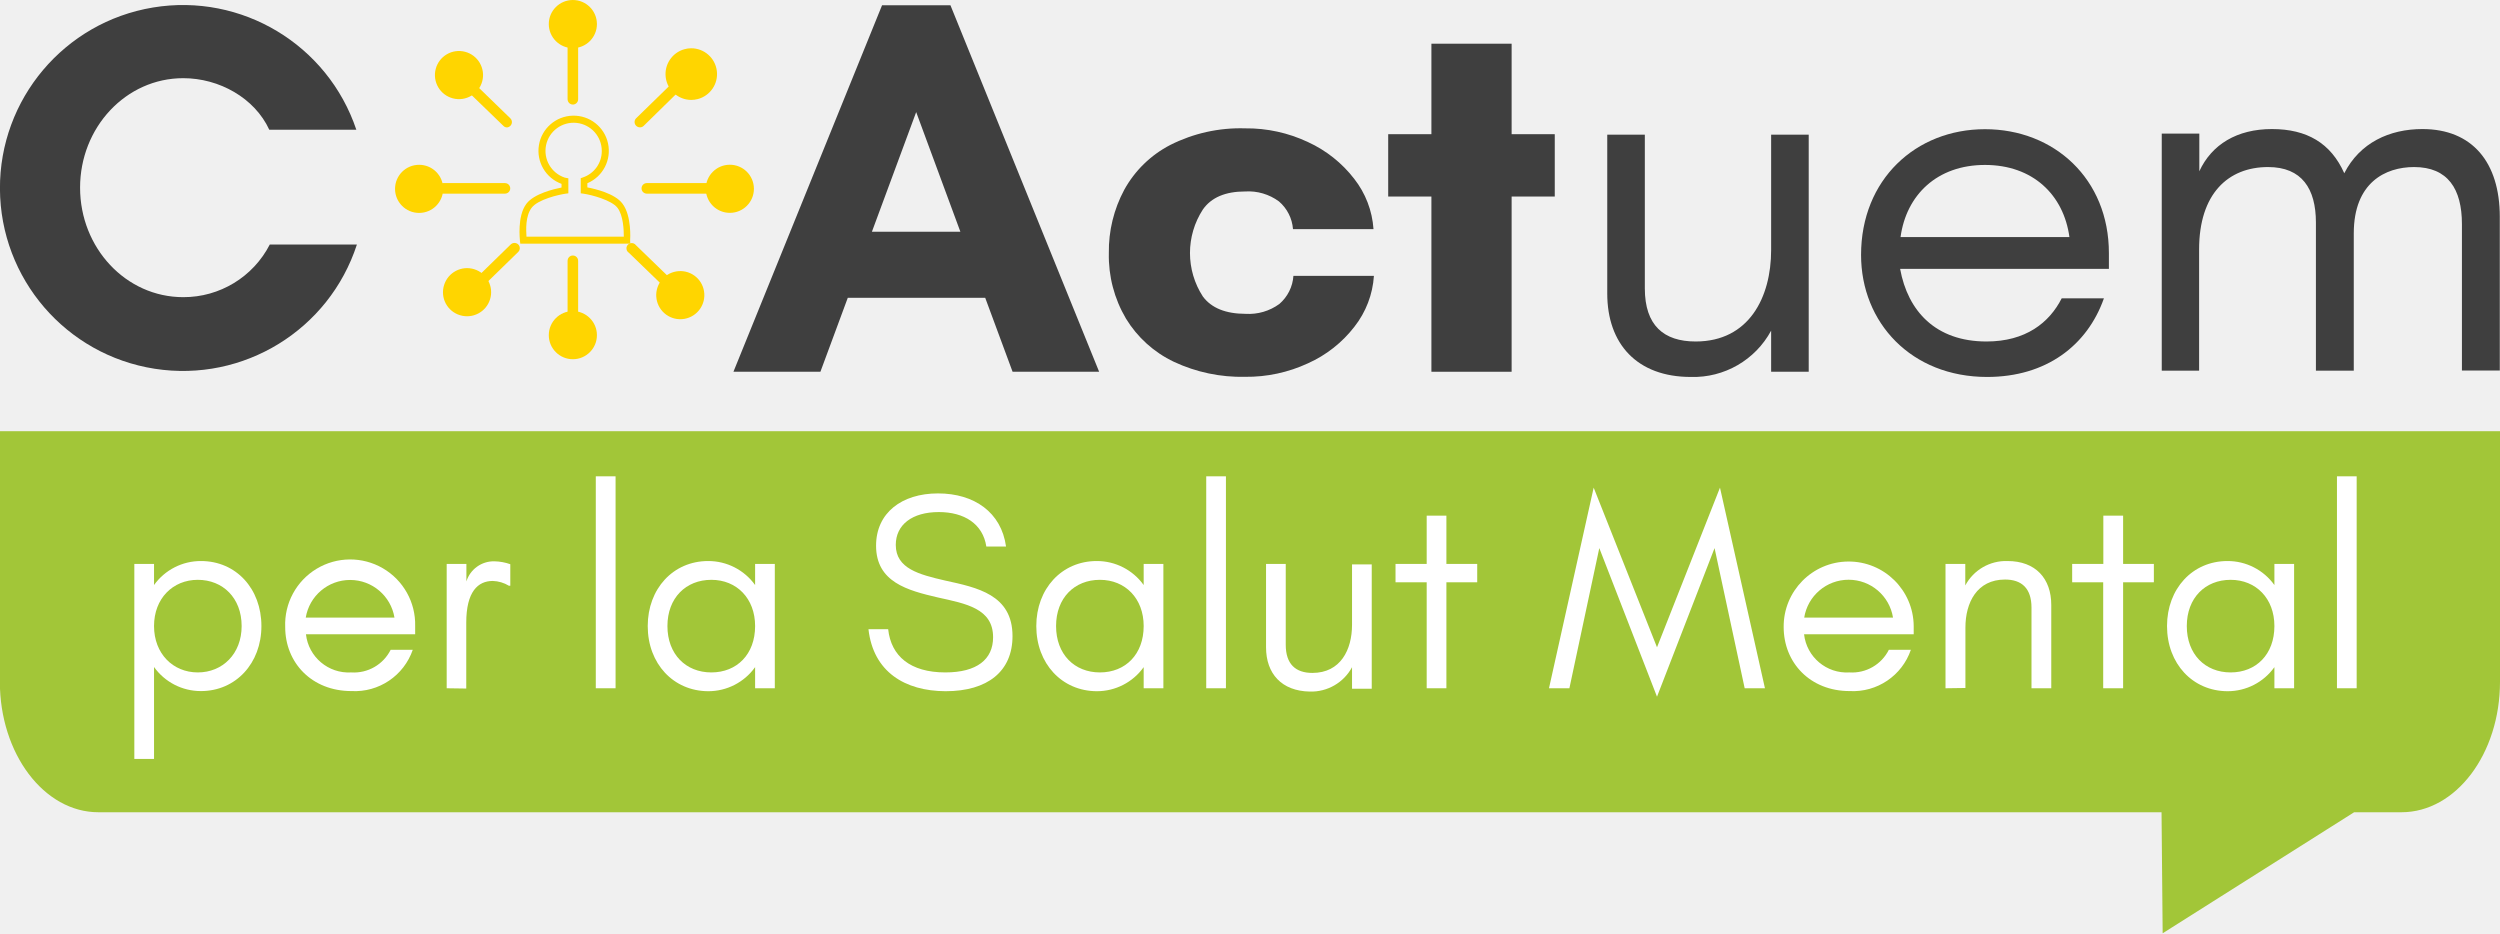
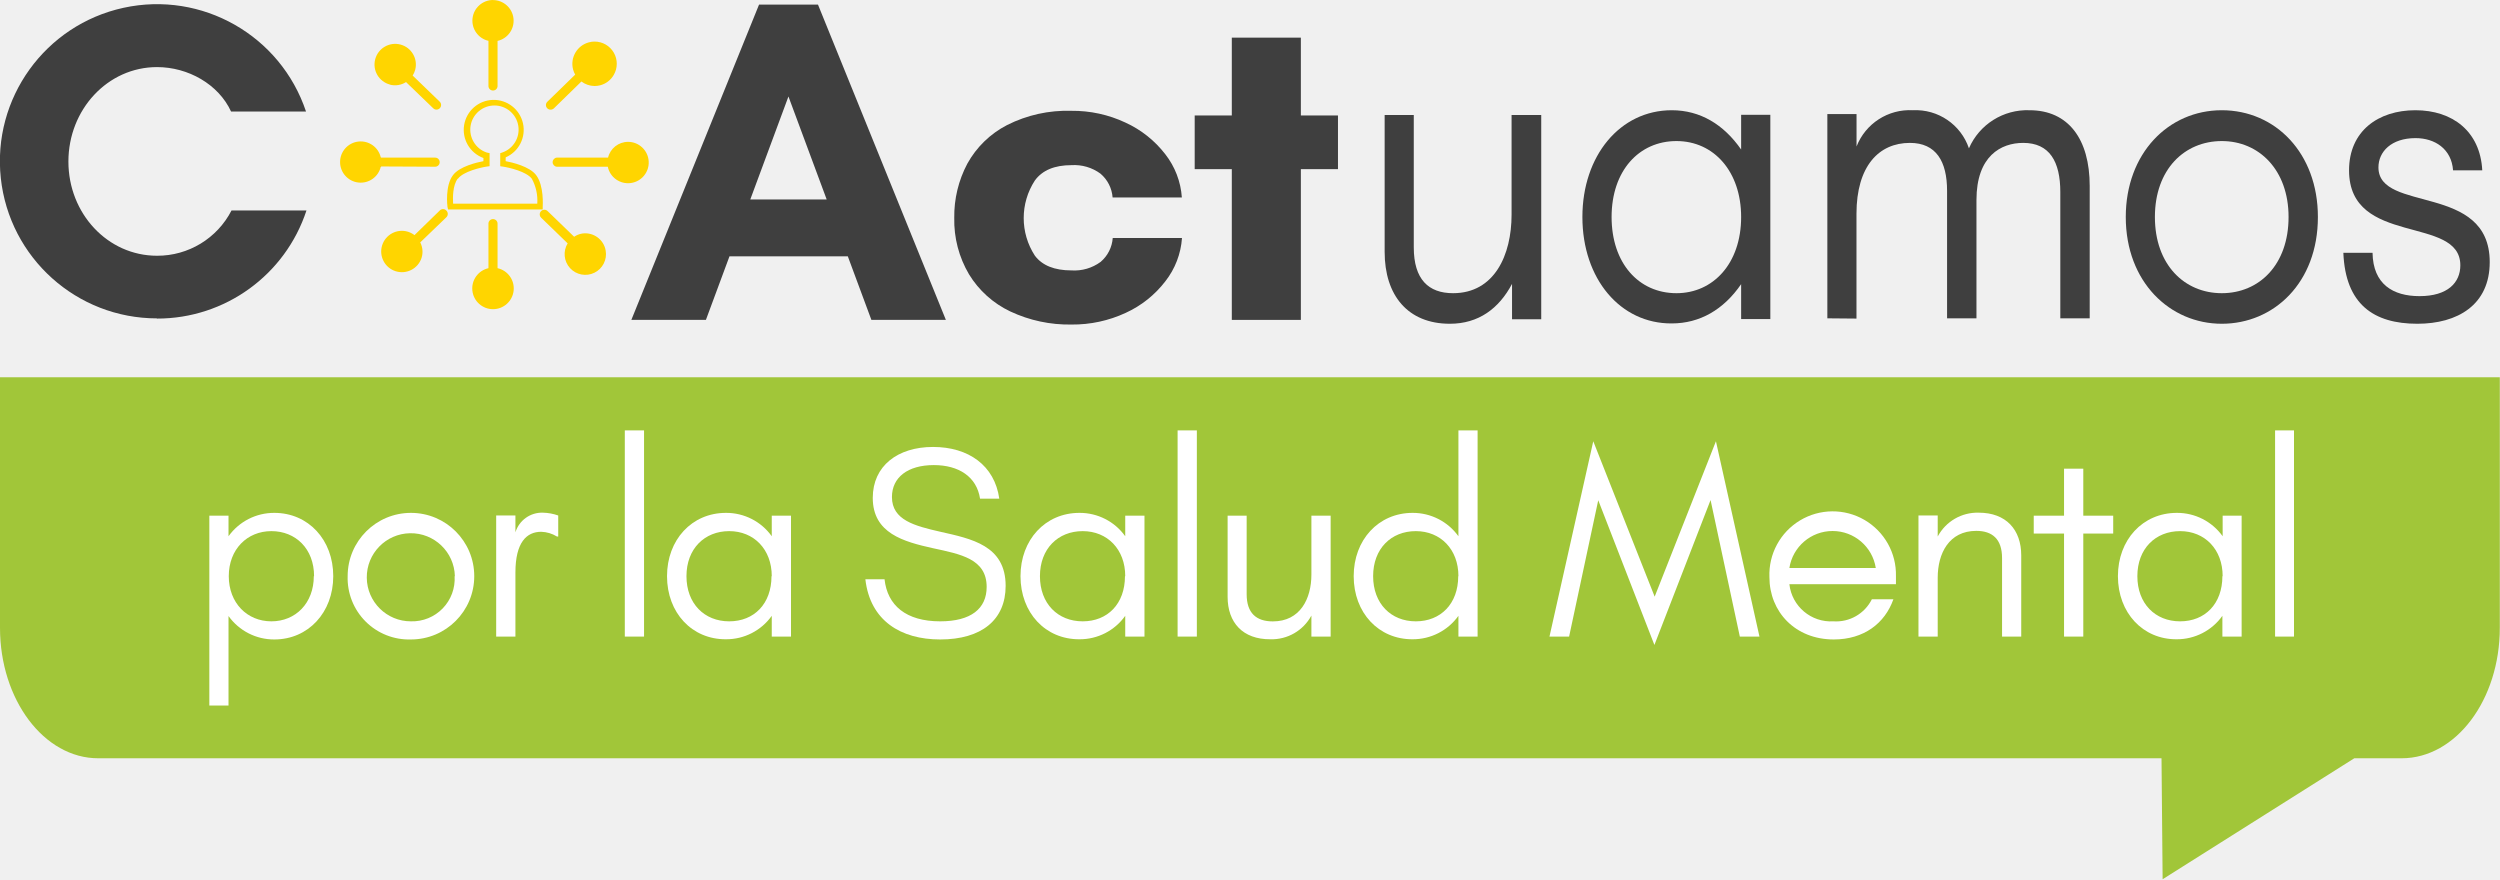
- <svg xmlns="http://www.w3.org/2000/svg" id="be3695d6-f24d-4d48-8e37-d3d73d3cab9b" data-name="Capa 2" viewBox="0 0 355.28 132.63">
+ <svg xmlns="http://www.w3.org/2000/svg" id="bb0ad2cd-4303-4ab5-922e-a29468794223" data-name="Capa 1" viewBox="0 0 381.92 134.32">
  <defs>
-     <style>.a74c672a-0440-49c0-b498-0d9386a94ff2{fill:#a2c638;}.b570439d-a9cb-445c-ae59-34d94949f89b{fill:#3f3f3f;}.f877dc84-0787-44cd-b817-a151dc9e2b60{fill:#ffd500;}.a5a78952-2d73-496e-b87e-72e43bf7d921{fill:#fff;}</style>
+     <style>.a4a0788c-0053-4714-a659-129956d787f3{fill:none;}.a14f6546-badb-4b7d-8d59-4a3c603d46cc{fill:#a1c639;}.a476f25c-fd04-449d-b579-7fd7808bd59b{fill:#3f3f3f;}.b2d6e342-7cb7-4fd9-86ba-79e03da0fd14{fill:#ffd500;}.a71c4674-c392-4933-9bb2-f024fb19ded1{fill:#1d7477;}.bb452c4f-6dee-4a6d-9417-4dc0ff20756f{fill:#fff;}</style>
  </defs>
-   <path class="a74c672a-0440-49c0-b498-0d9386a94ff2" d="M440.8,204.65v35.6c0,10.24-6.26,18.55-14,18.55h-6.73L392.86,276l-.16-17.2H99.5c-7.72,0-14-8.31-14-18.55v-35.6Z" transform="translate(-85.52 -143.37)" />
-   <path class="b570439d-a9cb-445c-ae59-34d94949f89b" d="M136.24,178.12a26,26,0,1,1-.08-16.31H123.79c-2.08-4.51-7.11-7.33-12.23-7.33-8.15,0-14.66,7-14.66,15.56s6.51,15.56,14.66,15.56a13.77,13.77,0,0,0,12.3-7.48Z" transform="translate(-85.52 -143.37)" />
-   <path class="b570439d-a9cb-445c-ae59-34d94949f89b" d="M241.72,196.2h-12.3l-3.89-10.51H206l-3.89,10.51H189.75l21.12-52.08h9.72Zm-26-36.9-6.29,17H222Z" transform="translate(-85.52 -143.37)" />
-   <path class="b570439d-a9cb-445c-ae59-34d94949f89b" d="M252.35,194.79a16,16,0,0,1-6.82-6.15,17.52,17.52,0,0,1-2.43-9.3,18.43,18.43,0,0,1,2.19-9,15.71,15.71,0,0,1,6.54-6.37,22.1,22.1,0,0,1,10.64-2.36,20.39,20.39,0,0,1,8.93,1.95,17.49,17.49,0,0,1,6.56,5.21,13,13,0,0,1,2.75,7.16H269.27a5.76,5.76,0,0,0-2-3.94,7.33,7.33,0,0,0-4.8-1.41q-4.2,0-6,2.55a11.35,11.35,0,0,0,0,12.39q1.83,2.44,6.06,2.45a7.38,7.38,0,0,0,4.8-1.4,5.78,5.78,0,0,0,2-4h11.44A13.06,13.06,0,0,1,278,189.8,17.23,17.23,0,0,1,271.4,195a20.65,20.65,0,0,1-8.93,1.92A22.65,22.65,0,0,1,252.35,194.79Z" transform="translate(-85.52 -143.37)" />
-   <path class="b570439d-a9cb-445c-ae59-34d94949f89b" d="M300.34,196.2h-11.4V171.3H282.8v-8.86h6.14V149.58h11.4v12.86h6.13v8.86h-6.13Z" transform="translate(-85.52 -143.37)" />
-   <path class="f877dc84-0787-44cd-b817-a151dc9e2b60" d="M166.93,189.66a.75.75,0,0,1-.75-.75v-8.48a.75.75,0,0,1,1.5,0v8.48A.74.74,0,0,1,166.93,189.66Z" transform="translate(-85.52 -143.37)" />
-   <path class="f877dc84-0787-44cd-b817-a151dc9e2b60" d="M153,184.88a.73.73,0,0,1-.53-.22.75.75,0,0,1,0-1.06l5.63-5.49a.77.77,0,0,1,1.07,0,.75.75,0,0,1,0,1.06l-5.63,5.49A.77.77,0,0,1,153,184.88Z" transform="translate(-85.52 -143.37)" />
-   <path class="f877dc84-0787-44cd-b817-a151dc9e2b60" d="M181.52,185.41a.73.73,0,0,1-.52-.21l-6.1-5.9a.75.75,0,1,1,1-1.08l6.09,5.9a.75.75,0,0,1,0,1.06A.73.73,0,0,1,181.52,185.41Z" transform="translate(-85.52 -143.37)" />
-   <path class="f877dc84-0787-44cd-b817-a151dc9e2b60" d="M166.93,158.23a.76.76,0,0,1-.75-.75V149a.75.75,0,0,1,1.5,0v8.49A.75.75,0,0,1,166.93,158.23Z" transform="translate(-85.52 -143.37)" />
-   <path class="f877dc84-0787-44cd-b817-a151dc9e2b60" d="M176.46,161.47a.78.78,0,0,1-.54-.23.75.75,0,0,1,0-1.06l5.63-5.49a.75.75,0,0,1,1.06,0,.75.75,0,0,1,0,1.06L177,161.25A.74.74,0,0,1,176.46,161.47Z" transform="translate(-85.52 -143.37)" />
-   <path class="f877dc84-0787-44cd-b817-a151dc9e2b60" d="M157.58,161.48a.7.7,0,0,1-.52-.22l-6.1-5.9a.75.75,0,0,1,1-1.08l6.09,5.91a.75.75,0,0,1,0,1.06A.76.76,0,0,1,157.58,161.48Z" transform="translate(-85.52 -143.37)" />
-   <path class="f877dc84-0787-44cd-b817-a151dc9e2b60" d="M175.09,178H159.46l-.05-.42c0-.15-.42-3.47.91-5.24,1.08-1.45,3.94-2.11,5-2.32v-.52a5,5,0,1,1,3.67-.09V170c1.09.21,3.94.87,5,2.32,1.32,1.75,1.09,5.07,1.08,5.21Zm-14.75-1h13.83c0-.91-.06-3-.9-4.1s-3.77-1.86-4.81-2l-.41-.06,0-2.15.32-.11a3.94,3.94,0,0,0,2.67-3.75,4,4,0,1,0-5.23,3.79l.48.09v2.13l-.42.06c-1,.15-3.9.81-4.8,2S160.28,176.08,160.34,177Z" transform="translate(-85.52 -143.37)" />
-   <path class="f877dc84-0787-44cd-b817-a151dc9e2b60" d="M148.5,170.21a3.42,3.42,0,1,1-3.41-3.42A3.41,3.41,0,0,1,148.5,170.21Z" transform="translate(-85.52 -143.37)" />
-   <path class="f877dc84-0787-44cd-b817-a151dc9e2b60" d="M185.57,184.75a3.42,3.42,0,1,1-3.93-2.81A3.41,3.41,0,0,1,185.57,184.75Z" transform="translate(-85.52 -143.37)" />
-   <path class="f877dc84-0787-44cd-b817-a151dc9e2b60" d="M170.35,146.78a3.42,3.42,0,1,1-3.42-3.41A3.42,3.42,0,0,1,170.35,146.78Z" transform="translate(-85.52 -143.37)" />
-   <path class="f877dc84-0787-44cd-b817-a151dc9e2b60" d="M187,153a3.42,3.42,0,1,1-4.18-2.43A3.4,3.4,0,0,1,187,153Z" transform="translate(-85.52 -143.37)" />
-   <path class="f877dc84-0787-44cd-b817-a151dc9e2b60" d="M183.74,157.57a3.67,3.67,0,0,1-.94-7.21,3.38,3.38,0,0,1,.94-.13,3.67,3.67,0,0,1,.94,7.22A3.79,3.79,0,0,1,183.74,157.57Zm0-6.84a3.17,3.17,0,0,0,0,6.34,3.22,3.22,0,0,0,.81-.11,3.16,3.16,0,0,0,2.25-3.87A3.18,3.18,0,0,0,183.74,150.73Z" transform="translate(-85.52 -143.37)" />
-   <path class="f877dc84-0787-44cd-b817-a151dc9e2b60" d="M170.35,191a3.42,3.42,0,1,0-3.42,3.42A3.42,3.42,0,0,0,170.35,191Z" transform="translate(-85.52 -143.37)" />
-   <path class="f877dc84-0787-44cd-b817-a151dc9e2b60" d="M147.44,153.17a3.42,3.42,0,1,0,4.17-2.44A3.41,3.41,0,0,0,147.44,153.17Z" transform="translate(-85.52 -143.37)" />
-   <path class="f877dc84-0787-44cd-b817-a151dc9e2b60" d="M150.88,188.16a3.42,3.42,0,1,0-2.25-4.28A3.4,3.4,0,0,0,150.88,188.16Z" transform="translate(-85.52 -143.37)" />
-   <path class="f877dc84-0787-44cd-b817-a151dc9e2b60" d="M185.82,170.21a3.42,3.42,0,1,1,3.42,3.41A3.42,3.42,0,0,1,185.82,170.21Z" transform="translate(-85.52 -143.37)" />
-   <path class="f877dc84-0787-44cd-b817-a151dc9e2b60" d="M157.28,170.89H148.5a.75.75,0,0,1,0-1.5h8.78a.75.75,0,1,1,0,1.5Z" transform="translate(-85.52 -143.37)" />
-   <path class="f877dc84-0787-44cd-b817-a151dc9e2b60" d="M186.22,170.89h-8.78a.75.75,0,0,1,0-1.5h8.78a.75.75,0,1,1,0,1.5Z" transform="translate(-85.52 -143.37)" />
-   <path class="b570439d-a9cb-445c-ae59-34d94949f89b" d="M313.93,185.09V162.51h5.34v21.84c0,5.27,2.69,7.55,7.22,7.55,7.59,0,10.73-6.28,10.73-13V162.51h5.34V196.2h-5.34v-5.84a12.55,12.55,0,0,1-11.41,6.58C318.15,196.94,313.93,192.23,313.93,185.09Z" transform="translate(-85.52 -143.37)" />
-   <path class="b570439d-a9cb-445c-ae59-34d94949f89b" d="M350,179.6c0-10.73,7.78-17.87,17.61-17.87s17.61,7.06,17.61,17.61v2.24H355.55c1.09,6,5.05,10.32,12.27,10.32,5.57,0,8.93-2.66,10.69-6.13h6c-2.36,6.69-8.19,11.17-16.6,11.17C357.16,196.94,350,189.24,350,179.6Zm29.61-2.54c-.82-6-5.19-10.25-12-10.25s-11.18,4.26-12,10.25Z" transform="translate(-85.52 -143.37)" />
-   <path class="b570439d-a9cb-445c-ae59-34d94949f89b" d="M392.73,196.05V162.36h5.34v5.35c1.76-3.81,5.35-6,10.32-6s8.37,2,10.28,6.28c2.21-4.34,6.43-6.28,11.1-6.28,7.11,0,11,4.75,11,12.48v21.84h-5.38V175.22c0-5-2-8.11-6.8-8.11-4.08,0-8.57,2.21-8.57,9.42v19.52h-5.38V175c0-4.82-2-7.89-6.8-7.89-5.69,0-9.8,3.81-9.8,11.7v17.24Z" transform="translate(-85.52 -143.37)" />
-   <path class="a5a78952-2d73-496e-b87e-72e43bf7d921" d="M104.61,251.22V223.51h2.8v3a8.17,8.17,0,0,1,6.67-3.41c5,0,8.59,3.94,8.59,9.24s-3.65,9.24-8.59,9.24a8.16,8.16,0,0,1-6.67-3.42v13.06Zm15.25-18.88c0-4-2.68-6.57-6.23-6.57s-6.22,2.65-6.22,6.57,2.69,6.59,6.22,6.59S119.86,236.28,119.86,232.34Z" transform="translate(-85.52 -143.37)" />
-   <path class="a5a78952-2d73-496e-b87e-72e43bf7d921" d="M126.05,232.48a9.24,9.24,0,1,1,18.47-.14v1.17H129a6.11,6.11,0,0,0,6.43,5.42,5.84,5.84,0,0,0,5.61-3.22h3.14a8.72,8.72,0,0,1-8.71,5.87C129.81,241.58,126.05,237.54,126.05,232.48Zm15.53-1.34a6.39,6.39,0,0,0-12.61,0Z" transform="translate(-85.52 -143.37)" />
-   <path class="a5a78952-2d73-496e-b87e-72e43bf7d921" d="M149,241.18V223.51h2.8V226a4.07,4.07,0,0,1,4-2.86,7.21,7.21,0,0,1,2.24.41v3.06h-.2a4.71,4.71,0,0,0-2.29-.68c-2.12,0-3.77,1.53-3.77,5.94v9.35Z" transform="translate(-85.52 -143.37)" />
-   <path class="a5a78952-2d73-496e-b87e-72e43bf7d921" d="M170.19,241.18V211.06H173v30.12Z" transform="translate(-85.52 -143.37)" />
-   <path class="a5a78952-2d73-496e-b87e-72e43bf7d921" d="M177.57,232.34c0-5.3,3.61-9.24,8.59-9.24a8.19,8.19,0,0,1,6.67,3.41v-3h2.8v17.67h-2.8v-3a8.17,8.17,0,0,1-6.67,3.42C181.22,241.58,177.57,237.69,177.57,232.34Zm15.26,0c0-3.92-2.61-6.57-6.22-6.57s-6.24,2.57-6.24,6.57,2.61,6.59,6.24,6.59S192.83,236.36,192.83,232.34Z" transform="translate(-85.52 -143.37)" />
-   <path class="a5a78952-2d73-496e-b87e-72e43bf7d921" d="M208.94,232.79h2.8c.41,3.82,3.14,6.14,8.12,6.14,4.49,0,6.79-1.85,6.79-5,0-4.1-3.87-4.77-7.83-5.65-4.31-1-8.8-2.18-8.8-7.36,0-4.66,3.64-7.43,8.8-7.43s9,2.69,9.67,7.55h-2.8c-.49-3.22-3.14-4.9-6.75-4.9-3.79,0-6.12,1.8-6.12,4.67,0,3.37,3.34,4.21,7,5.06,4.57,1,9.59,2,9.59,7.9,0,5-3.53,7.83-9.51,7.83C214.12,241.58,209.62,238.85,208.94,232.79Z" transform="translate(-85.52 -143.37)" />
-   <path class="a5a78952-2d73-496e-b87e-72e43bf7d921" d="M232.79,232.34c0-5.3,3.61-9.24,8.59-9.24a8.17,8.17,0,0,1,6.67,3.41v-3h2.8v17.67h-2.8v-3a8.16,8.16,0,0,1-6.67,3.42C236.44,241.58,232.79,237.69,232.79,232.34Zm15.26,0c0-3.92-2.61-6.57-6.22-6.57s-6.23,2.57-6.23,6.57,2.6,6.59,6.23,6.59S248.05,236.36,248.05,232.34Z" transform="translate(-85.52 -143.37)" />
-   <path class="a5a78952-2d73-496e-b87e-72e43bf7d921" d="M256.94,241.18V211.06h2.8v30.12Z" transform="translate(-85.52 -143.37)" />
-   <path class="a5a78952-2d73-496e-b87e-72e43bf7d921" d="M265.44,235.36V223.51h2.8V235c0,2.76,1.41,4,3.79,4,4,0,5.63-3.3,5.63-6.83v-8.59h2.8v17.67h-2.8v-3.06a6.6,6.6,0,0,1-6,3.46C267.65,241.58,265.44,239.1,265.44,235.36Z" transform="translate(-85.52 -143.37)" />
-   <path class="a5a78952-2d73-496e-b87e-72e43bf7d921" d="M288.27,241.18V226.12h-4.43v-2.61h4.43v-6.86h2.8v6.86h4.38v2.61h-4.38v15.06Z" transform="translate(-85.52 -143.37)" />
-   <path class="a5a78952-2d73-496e-b87e-72e43bf7d921" d="M321,242.38l-8.2-21.12-4.25,19.92h-2.9L312,212.67l9,22.69,8.95-22.69,6.39,28.51h-2.88l-4.28-19.92Z" transform="translate(-85.52 -143.37)" />
-   <path class="a5a78952-2d73-496e-b87e-72e43bf7d921" d="M339,232.48a9.24,9.24,0,1,1,18.48-.14v1.17H341.9a6.11,6.11,0,0,0,6.44,5.42,5.84,5.84,0,0,0,5.61-3.22h3.13a8.7,8.7,0,0,1-8.7,5.87C342.75,241.58,339,237.54,339,232.48Zm15.54-1.34a6.39,6.39,0,0,0-12.62,0Z" transform="translate(-85.52 -143.37)" />
-   <path class="a5a78952-2d73-496e-b87e-72e43bf7d921" d="M362,241.18V223.51h2.81v3.06a6.56,6.56,0,0,1,6-3.47c4,0,6.22,2.49,6.22,6.24v11.84h-2.81V229.73c0-2.77-1.41-4-3.76-4-4,0-5.63,3.29-5.63,6.82v8.59Z" transform="translate(-85.52 -143.37)" />
-   <path class="a5a78952-2d73-496e-b87e-72e43bf7d921" d="M384.41,241.18V226.12H380v-2.61h4.43v-6.86h2.81v6.86h4.37v2.61h-4.37v15.06Z" transform="translate(-85.52 -143.37)" />
-   <path class="a5a78952-2d73-496e-b87e-72e43bf7d921" d="M393.48,232.34c0-5.3,3.61-9.24,8.59-9.24a8.17,8.17,0,0,1,6.67,3.41v-3h2.8v17.67h-2.8v-3a8.16,8.16,0,0,1-6.67,3.42C397.13,241.58,393.48,237.69,393.48,232.34Zm15.26,0c0-3.92-2.61-6.57-6.22-6.57s-6.23,2.57-6.23,6.57,2.6,6.59,6.23,6.59S408.74,236.36,408.74,232.34Z" transform="translate(-85.52 -143.37)" />
-   <path class="a5a78952-2d73-496e-b87e-72e43bf7d921" d="M417.63,241.18V211.06h2.8v30.12Z" transform="translate(-85.52 -143.37)" />
+   <polygon class="a4a0788c-0053-4714-a659-129956d787f3" points="120.43 14.74 114.62 30.47 126.27 30.47 120.43 14.74" />
+   <path class="a4a0788c-0053-4714-a659-129956d787f3" d="M107.56,176.85a7,7,0,0,0-.83-3.8c-.83-1.11-3.49-1.72-4.44-1.86l-.39-.05,0-2,.3-.1a3.68,3.68,0,1,0-2.37,0l.44.09v2l-.38.05c-1,.14-3.62.75-4.45,1.86s-.75,3-.7,3.8Z" transform="translate(-25.55 -145.75)" />
+   <path class="a14f6546-badb-4b7d-8d59-4a3c603d46cc" d="M25.55,203.38v38.27c0,11,6.73,19.94,15,19.94H355.76l.17,18.48,29.28-18.48h7.23c8.3,0,15-8.93,15-19.94V203.38Z" transform="translate(-25.55 -145.75)" />
+   <path class="a476f25c-fd04-449d-b579-7fd7808bd59b" d="M49.54,194.42A24,24,0,0,0,72.37,177.9H60.92a12.74,12.74,0,0,1-11.38,6.92C42,184.82,36,178.38,36,170.43S42,156,49.54,156c4.73,0,9.39,2.61,11.31,6.79H72.3a24,24,0,1,0-22.76,31.6Z" transform="translate(-25.55 -145.75)" />
+   <path class="a476f25c-fd04-449d-b579-7fd7808bd59b" d="M133.39,194.62l3.6-9.71h18.08l3.6,9.71h11.38l-19.54-48.17h-9L122,194.62ZM146,160.49l5.84,15.73H140.17Z" transform="translate(-25.55 -145.75)" />
+   <path class="a476f25c-fd04-449d-b579-7fd7808bd59b" d="M179.89,193.33a21.12,21.12,0,0,0,9.36,2,19.2,19.2,0,0,0,8.26-1.78,16,16,0,0,0,6.07-4.83,12.08,12.08,0,0,0,2.54-6.61H195.54a5.28,5.28,0,0,1-1.85,3.65,6.77,6.77,0,0,1-4.44,1.3q-3.92,0-5.61-2.26a10.52,10.52,0,0,1,0-11.47q1.71-2.35,5.59-2.35a6.77,6.77,0,0,1,4.44,1.3,5.28,5.28,0,0,1,1.85,3.64h10.58a12.06,12.06,0,0,0-2.54-6.62,16.15,16.15,0,0,0-6.07-4.82,18.92,18.92,0,0,0-8.26-1.8,20.33,20.33,0,0,0-9.84,2.18,14.54,14.54,0,0,0-6.06,5.89,17.15,17.15,0,0,0-2,8.29,16.26,16.26,0,0,0,2.25,8.61A14.83,14.83,0,0,0,179.89,193.33Z" transform="translate(-25.55 -145.75)" />
+   <polygon class="a476f25c-fd04-449d-b579-7fd7808bd59b" points="188.18 48.87 198.73 48.87 198.73 25.84 204.4 25.84 204.4 17.64 198.73 17.64 198.73 5.75 188.18 5.75 188.18 17.64 182.51 17.64 182.51 25.84 188.18 25.84 188.18 48.87" />
+   <path class="b2d6e342-7cb7-4fd9-86ba-79e03da0fd14" d="M94,177.75h14.46l0-.42c0-.13.22-3.2-1-4.82-1-1.34-3.66-1.95-4.66-2.14v-.58a4.58,4.58,0,1,0-3.4.1v.48c-1,.19-3.65.8-4.65,2.14-1.23,1.63-.86,4.71-.84,4.84Zm1.51-4.7c.83-1.11,3.49-1.72,4.45-1.86l.38-.05v-2l-.44-.09a3.69,3.69,0,1,1,2.37,0l-.3.1,0,2,.39.05c.95.14,3.61.75,4.44,1.86a7,7,0,0,1,.83,3.8H94.77C94.72,176,94.69,174.09,95.47,173.05Z" transform="translate(-25.55 -145.75)" />
+   <path class="a71c4674-c392-4933-9bb2-f024fb19ded1" d="M83.13,170.52a.69.69,0,0,0,.63.68,3.18,3.18,0,0,0,.06-.62,3.47,3.47,0,0,0-.09-.73A.68.68,0,0,0,83.13,170.52Z" transform="translate(-25.55 -145.75)" />
+   <path class="b2d6e342-7cb7-4fd9-86ba-79e03da0fd14" d="M91.94,171.22a.7.7,0,1,0,0-1.39H83.82l-.09,0a3.15,3.15,0,1,0,0,1.35l.06,0Z" transform="translate(-25.55 -145.75)" />
+   <path class="b2d6e342-7cb7-4fd9-86ba-79e03da0fd14" d="M92.75,177.89l-3.88,3.78a3.28,3.28,0,0,0-1-.52,3.16,3.16,0,1,0,2.08,4,3.12,3.12,0,0,0-.2-2.37l4-3.85a.71.71,0,0,0,0-1A.69.69,0,0,0,92.75,177.89Z" transform="translate(-25.55 -145.75)" />
+   <path class="b2d6e342-7cb7-4fd9-86ba-79e03da0fd14" d="M109.68,162.5a.71.71,0,0,0,.49-.2l4.2-4.1a3.37,3.37,0,0,0,2,.69,3.58,3.58,0,0,0,.87-.11,3.36,3.36,0,0,0,2.07-1.58,3.39,3.39,0,0,0-2.93-5.1,3.2,3.2,0,0,0-.87.12,3.4,3.4,0,0,0-2.41,4.15,3.55,3.55,0,0,0,.32.78l-4.26,4.15a.7.7,0,0,0,0,1A.67.67,0,0,0,109.68,162.5Z" transform="translate(-25.55 -145.75)" />
+   <path class="b2d6e342-7cb7-4fd9-86ba-79e03da0fd14" d="M114.47,181.43a3.09,3.09,0,0,0-1.21.49L109.21,178a.69.69,0,1,0-1,1l4.06,3.93a3.16,3.16,0,1,0,5.81,1.11A3.17,3.17,0,0,0,114.47,181.43Z" transform="translate(-25.55 -145.75)" />
+   <path class="b2d6e342-7cb7-4fd9-86ba-79e03da0fd14" d="M100.87,145.75a3.16,3.16,0,0,0-.7,6.24v6.81a.7.7,0,1,0,1.39,0V152a3.16,3.16,0,0,0-.69-6.24Z" transform="translate(-25.55 -145.75)" />
+   <path class="b2d6e342-7cb7-4fd9-86ba-79e03da0fd14" d="M101.56,186.76V180a.7.7,0,1,0-1.39,0v6.72a3.17,3.17,0,1,0,1.39,0Z" transform="translate(-25.55 -145.75)" />
+   <path class="b2d6e342-7cb7-4fd9-86ba-79e03da0fd14" d="M85.1,158.68a3.14,3.14,0,0,0,2.48-.39l4.15,4a.7.7,0,1,0,1-1l-4.14-4a3,3,0,0,0,.39-.88,3.16,3.16,0,1,0-3.85,2.26Z" transform="translate(-25.55 -145.75)" />
+   <path class="b2d6e342-7cb7-4fd9-86ba-79e03da0fd14" d="M121.5,167.42a3.15,3.15,0,0,0-3.06,2.41h-7.85a.7.7,0,0,0,0,1.39h7.81a3.16,3.16,0,1,0,3.1-3.8Z" transform="translate(-25.55 -145.75)" />
+   <path class="a476f25c-fd04-449d-b579-7fd7808bd59b" d="M237.08,184.24V163.32h4.45v20.22c0,4.89,2.25,7,6,7,6.32,0,8.94-5.82,8.94-12V163.32H261v31.2h-4.46v-5.4c-2,3.77-5.11,6.09-9.5,6.09C240.6,195.21,237.08,190.85,237.08,184.24Z" transform="translate(-25.55 -145.75)" />
+   <path class="a476f25c-fd04-449d-b579-7fd7808bd59b" d="M267.29,178.9c0-9.35,5.74-16.31,13.65-16.31,4.33,0,7.92,2.15,10.6,6v-5.3H296v31.2h-4.46v-5.33c-2.68,3.91-6.33,6-10.6,6C273.09,195.21,267.29,188.36,267.29,178.9Zm24.25,0c0-6.92-4.15-11.6-9.88-11.6s-9.91,4.54-9.91,11.6,4.14,11.64,9.91,11.64C287.27,190.54,291.54,186,291.54,178.9Z" transform="translate(-25.55 -145.75)" />
+   <path class="a476f25c-fd04-449d-b579-7fd7808bd59b" d="M304.71,194.38v-31.2h4.46v4.95a8.72,8.72,0,0,1,8.6-5.54,8.59,8.59,0,0,1,8.57,5.82,9.7,9.7,0,0,1,9.26-5.82c5.92,0,9.19,4.4,9.19,11.57v20.22H340.3V175.09c0-4.67-1.65-7.51-5.67-7.51-3.4,0-7.14,2-7.14,8.73v18.07H323V174.89c0-4.47-1.66-7.31-5.68-7.31-4.73,0-8.16,3.53-8.16,10.84v16Z" transform="translate(-25.55 -145.75)" />
+   <path class="a476f25c-fd04-449d-b579-7fd7808bd59b" d="M350.3,178.9c0-9.69,6.48-16.31,14.67-16.31s14.68,6.55,14.68,16.31c0,10.08-6.76,16.31-14.68,16.31S350.3,188.84,350.3,178.9Zm24.87,0c0-7.2-4.52-11.6-10.2-11.6s-10.22,4.3-10.22,11.6,4.52,11.64,10.22,11.64S375.17,186.21,375.17,178.9Z" transform="translate(-25.55 -145.75)" />
+   <path class="a476f25c-fd04-449d-b579-7fd7808bd59b" d="M383.54,184.37H388c.07,4.82,3.15,6.62,7.17,6.62,4.33,0,6.24-2.08,6.24-4.71,0-7.72-17-2.81-17-14.51,0-6,4.46-9.18,10.13-9.18s9.91,3.22,10.22,9.18H400.3c-.24-3.29-2.8-4.92-5.73-4.92-3.71,0-5.67,2.08-5.67,4.47,0,7,17,2.35,17,14.47,0,6.55-4.92,9.42-11.06,9.42C388.18,195.21,383.85,192.24,383.54,184.37Z" transform="translate(-25.55 -145.75)" />
+   <path class="bb452c4f-6dee-4a6d-9417-4dc0ff20756f" d="M57.53,253.53v-29h2.93v3.14a8.57,8.57,0,0,1,7-3.57c5.21,0,9,4.13,9,9.67s-3.82,9.67-9,9.67a8.55,8.55,0,0,1-7-3.58v13.67Zm16-19.76c0-4.19-2.81-6.88-6.52-6.88s-6.51,2.78-6.51,6.88,2.81,6.9,6.51,6.9S73.49,237.89,73.49,233.77Z" transform="translate(-25.55 -145.75)" />
+   <path class="bb452c4f-6dee-4a6d-9417-4dc0ff20756f" d="M78.66,233.77a9.67,9.67,0,1,1,9.67,9.67A9.38,9.38,0,0,1,78.66,233.77Zm16.38,0a6.73,6.73,0,1,0-6.71,6.9A6.5,6.5,0,0,0,95,233.77Z" transform="translate(-25.55 -145.75)" />
+   <path class="bb452c4f-6dee-4a6d-9417-4dc0ff20756f" d="M101.35,243v-18.5h2.94v2.57a4.25,4.25,0,0,1,4.2-3,7.57,7.57,0,0,1,2.34.43v3.21h-.2a4.85,4.85,0,0,0-2.4-.72c-2.22,0-3.94,1.6-3.94,6.22V243Z" transform="translate(-25.55 -145.75)" />
+   <path class="bb452c4f-6dee-4a6d-9417-4dc0ff20756f" d="M121,243V211.5h2.94V243Z" transform="translate(-25.55 -145.75)" />
+   <path class="bb452c4f-6dee-4a6d-9417-4dc0ff20756f" d="M127.45,233.77c0-5.54,3.77-9.67,9-9.67a8.54,8.54,0,0,1,7,3.57v-3.14h2.94V243h-2.94v-3.17a8.53,8.53,0,0,1-7,3.58C131.26,243.44,127.45,239.37,127.45,233.77Zm16,0c0-4.1-2.73-6.88-6.5-6.88s-6.53,2.69-6.53,6.88,2.73,6.9,6.53,6.9S143.41,238,143.41,233.77Z" transform="translate(-25.55 -145.75)" />
+   <path class="bb452c4f-6dee-4a6d-9417-4dc0ff20756f" d="M157.75,234.24h2.93c.43,4,3.29,6.43,8.5,6.43,4.7,0,7.1-1.93,7.1-5.26,0-4.29-4-5-8.19-5.91-4.51-1-9.21-2.28-9.21-7.69,0-4.89,3.81-7.78,9.21-7.78s9.4,2.81,10.12,7.9h-2.94c-.51-3.37-3.28-5.13-7.06-5.13-4,0-6.4,1.89-6.4,4.88,0,3.53,3.49,4.41,7.37,5.3,4.78,1.08,10,2.09,10,8.27,0,5.21-3.69,8.19-10,8.19C163.17,243.44,158.47,240.58,157.75,234.24Z" transform="translate(-25.55 -145.75)" />
+   <path class="bb452c4f-6dee-4a6d-9417-4dc0ff20756f" d="M181.45,233.77c0-5.54,3.77-9.67,9-9.67a8.54,8.54,0,0,1,7,3.57v-3.14h2.94V243h-2.94v-3.17a8.52,8.52,0,0,1-7,3.58C185.26,243.44,181.45,239.37,181.45,233.77Zm16,0c0-4.1-2.73-6.88-6.5-6.88s-6.53,2.69-6.53,6.88,2.73,6.9,6.53,6.9S197.41,238,197.41,233.77Z" transform="translate(-25.55 -145.75)" />
+   <path class="bb452c4f-6dee-4a6d-9417-4dc0ff20756f" d="M205.45,243V211.5h2.94V243Z" transform="translate(-25.55 -145.75)" />
+   <path class="bb452c4f-6dee-4a6d-9417-4dc0ff20756f" d="M213.09,236.93v-12.4H216v12c0,2.89,1.48,4.15,4,4.15,4.17,0,5.89-3.45,5.89-7.15v-9h2.94V243h-2.94v-3.21a6.89,6.89,0,0,1-6.26,3.62C215.4,243.44,213.09,240.85,213.09,236.93Z" transform="translate(-25.55 -145.75)" />
+   <path class="bb452c4f-6dee-4a6d-9417-4dc0ff20756f" d="M232.35,233.77c0-5.54,3.78-9.67,9-9.67a8.57,8.57,0,0,1,7,3.57V211.5h2.93V243h-2.93v-3.17a8.55,8.55,0,0,1-7,3.58C236.17,243.44,232.35,239.37,232.35,233.77Zm16,0c0-4.1-2.73-6.88-6.51-6.88s-6.52,2.69-6.52,6.88,2.73,6.9,6.52,6.9S248.32,238,248.32,233.77Z" transform="translate(-25.55 -145.75)" />
+   <path class="bb452c4f-6dee-4a6d-9417-4dc0ff20756f" d="M278.29,244.28l-8.58-22.11L265.26,243h-3l6.69-29.84,9.38,23.74,9.36-23.74L294.34,243h-3l-4.47-20.86Z" transform="translate(-25.55 -145.75)" />
+   <path class="bb452c4f-6dee-4a6d-9417-4dc0ff20756f" d="M295.86,233.91a9.67,9.67,0,1,1,19.33-.14V235H298.91a6.39,6.39,0,0,0,6.73,5.67,6.11,6.11,0,0,0,5.87-3.37h3.29c-1.3,3.67-4.5,6.14-9.11,6.14C299.8,243.44,295.86,239.21,295.86,233.91Zm16.25-1.39a6.68,6.68,0,0,0-13.2,0Z" transform="translate(-25.55 -145.75)" />
+   <path class="bb452c4f-6dee-4a6d-9417-4dc0ff20756f" d="M318.63,243v-18.5h2.94v3.21a6.88,6.88,0,0,1,6.26-3.64c4.2,0,6.5,2.61,6.5,6.53V243H331.4V231c0-2.89-1.48-4.15-3.94-4.15-4.17,0-5.89,3.45-5.89,7.15v9Z" transform="translate(-25.55 -145.75)" />
+   <path class="bb452c4f-6dee-4a6d-9417-4dc0ff20756f" d="M340.87,243V227.26h-4.63v-2.73h4.63v-7.18h2.94v7.18h4.57v2.73h-4.57V243Z" transform="translate(-25.55 -145.75)" />
+   <path class="bb452c4f-6dee-4a6d-9417-4dc0ff20756f" d="M349.1,233.77c0-5.54,3.77-9.67,9-9.67a8.54,8.54,0,0,1,7,3.57v-3.14H368V243h-2.94v-3.17a8.52,8.52,0,0,1-7,3.58C352.92,243.44,349.1,239.37,349.1,233.77Zm16,0c0-4.1-2.73-6.88-6.5-6.88s-6.53,2.69-6.53,6.88,2.73,6.9,6.53,6.9S365.06,238,365.06,233.77Z" transform="translate(-25.55 -145.75)" />
+   <path class="bb452c4f-6dee-4a6d-9417-4dc0ff20756f" d="M373.11,243V211.5H376V243Z" transform="translate(-25.55 -145.75)" />
</svg>
